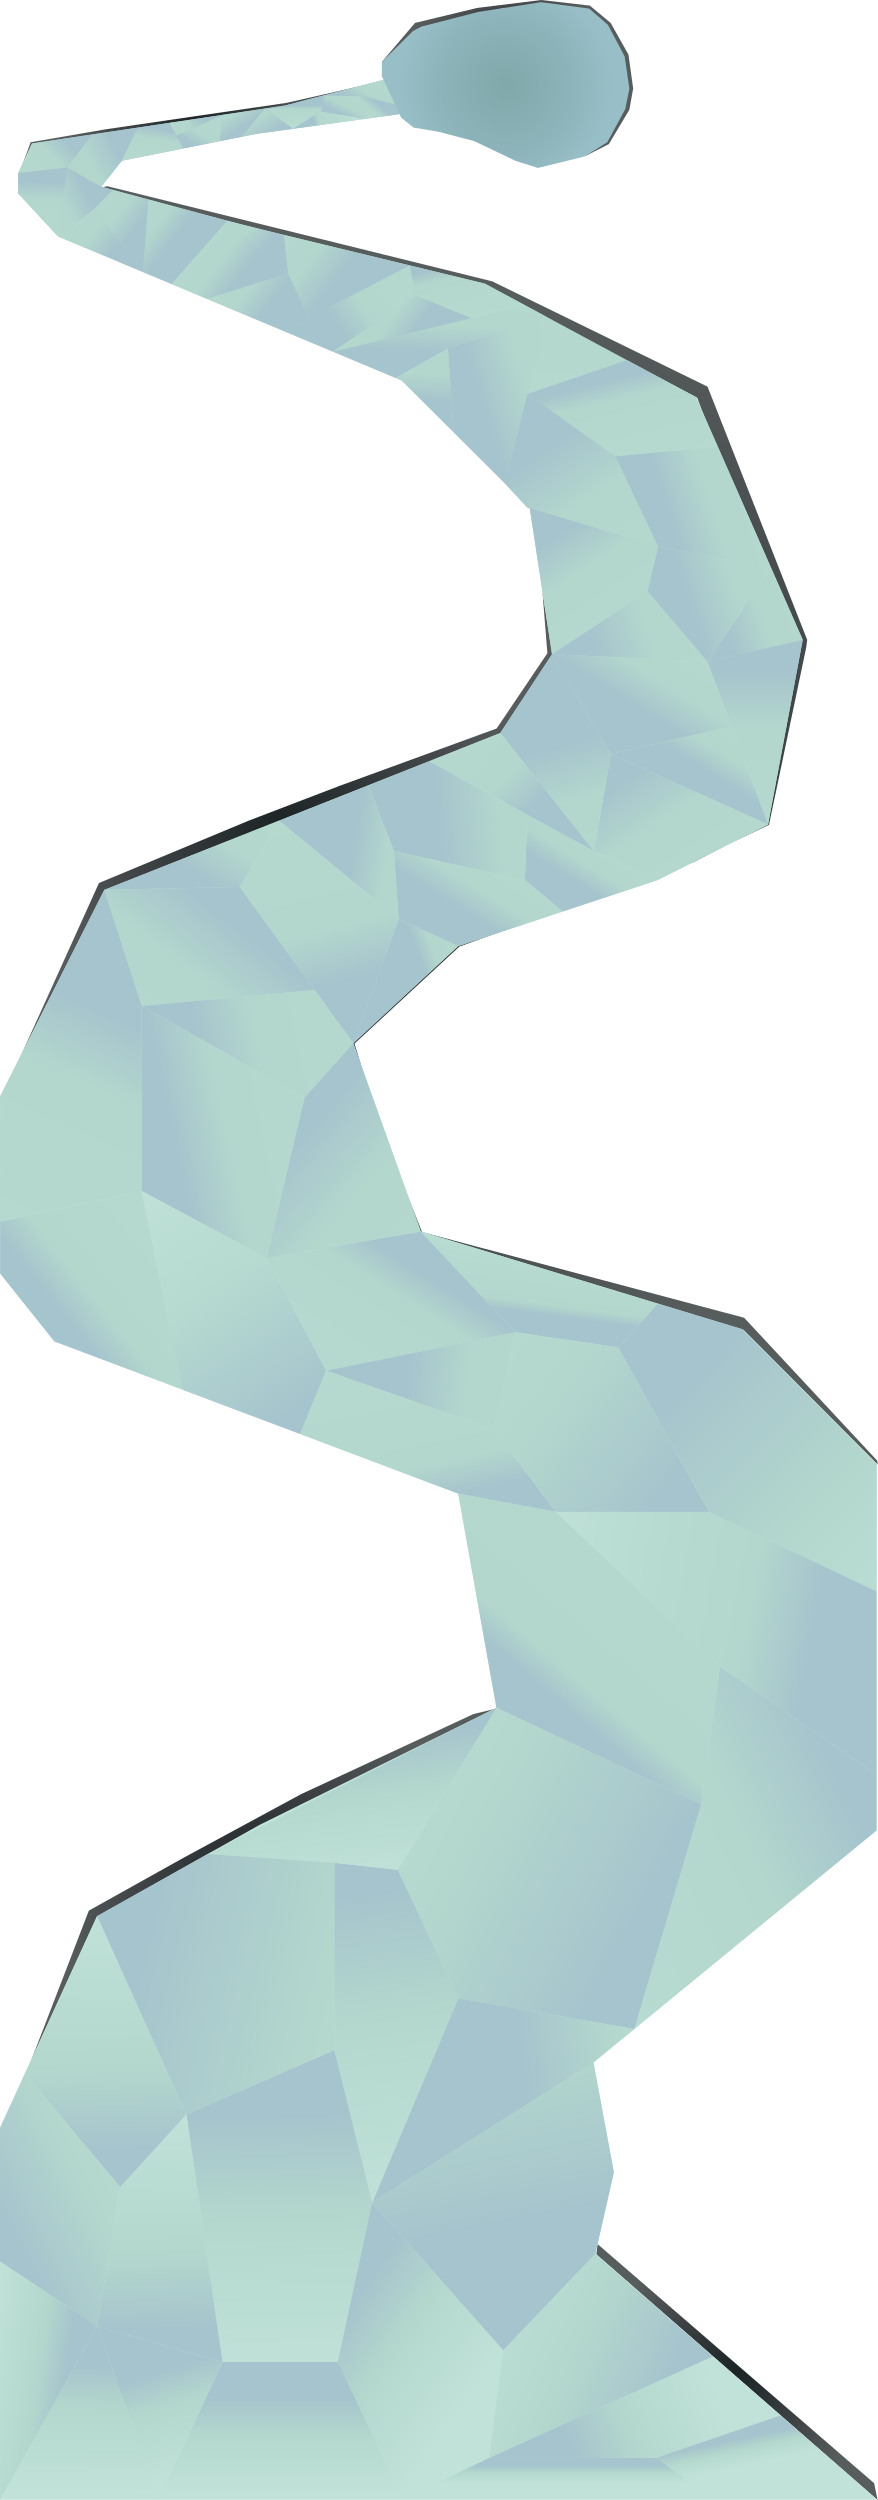
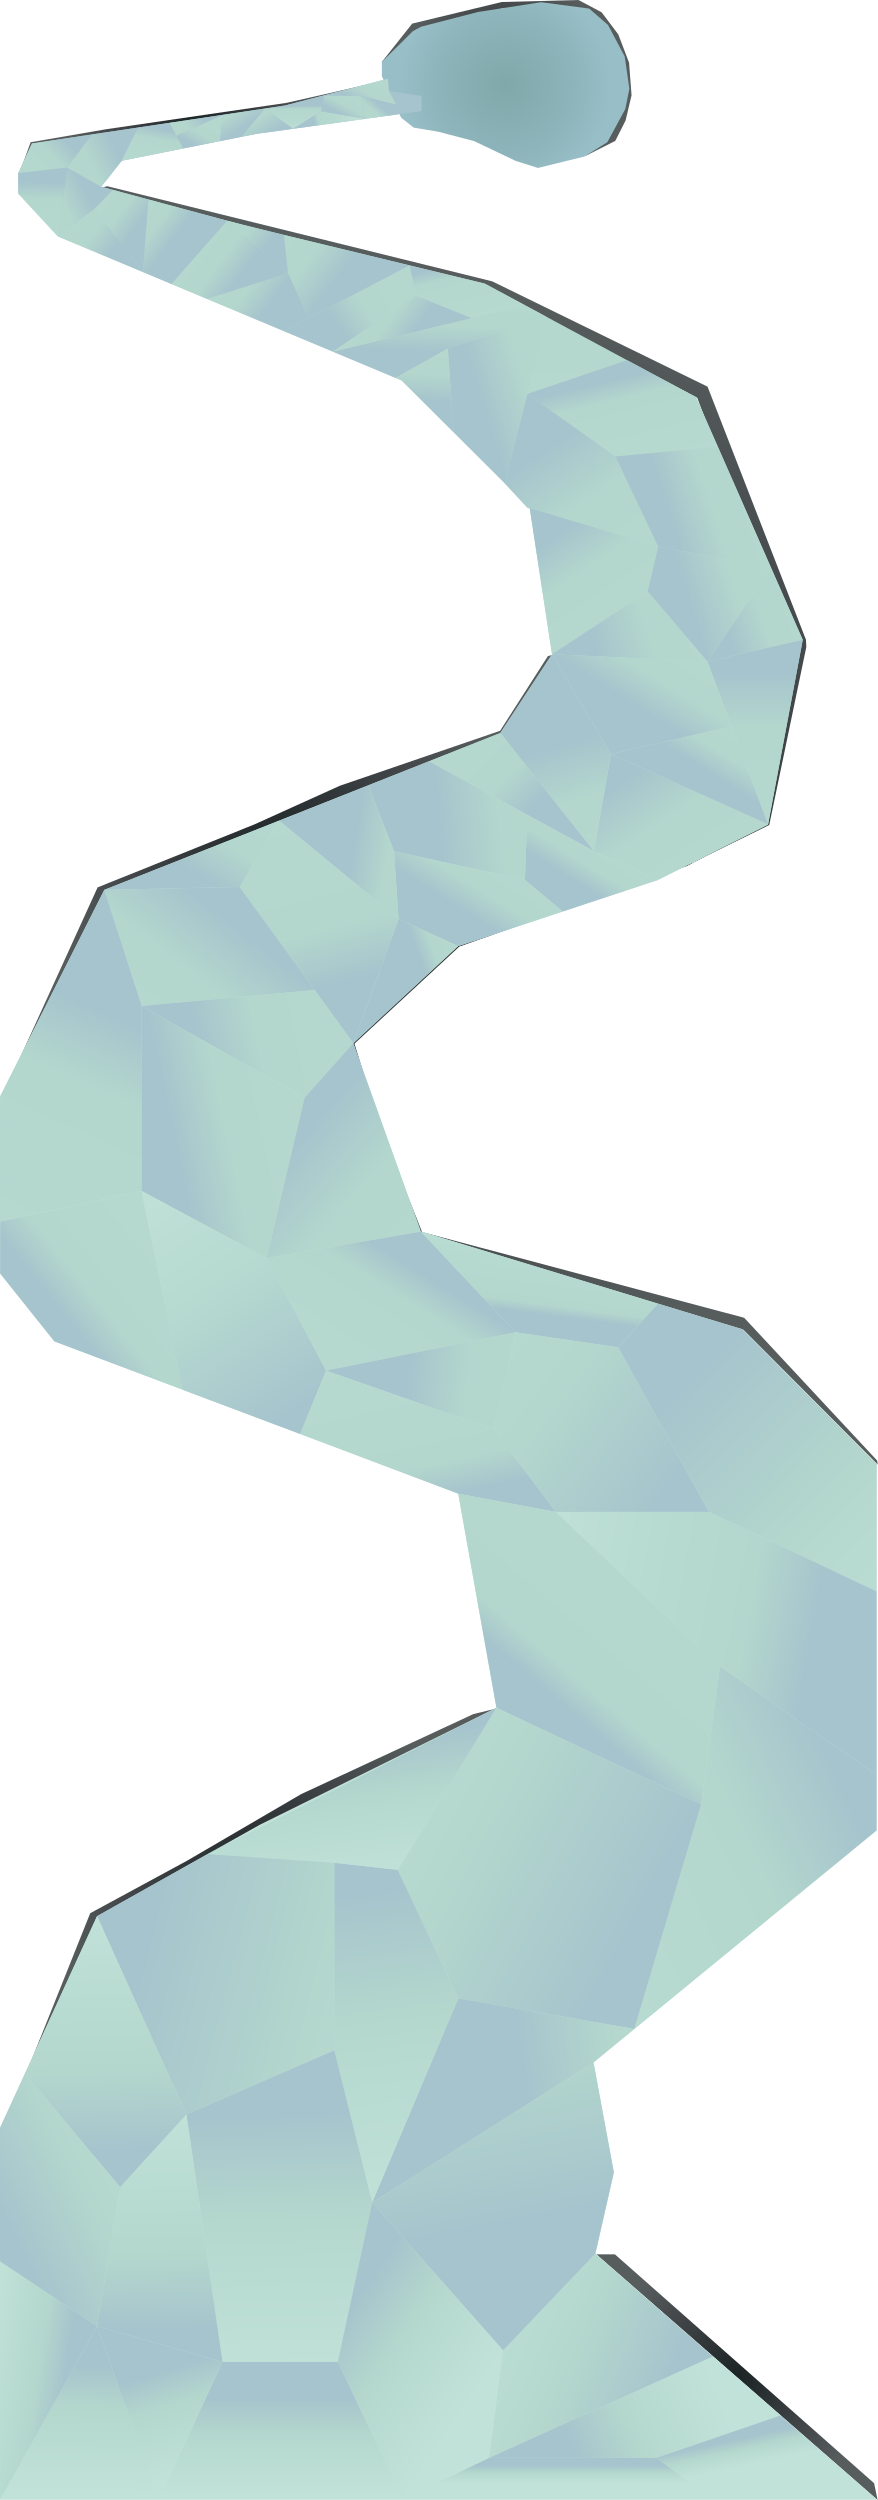
<svg xmlns="http://www.w3.org/2000/svg" xmlns:xlink="http://www.w3.org/1999/xlink" id="Layer_1" data-name="Layer 1" viewBox="0 0 1925.66 5484.66">
  <defs>
-     <style>.cls-1{fill:url(#radial-gradient);}.cls-2{fill:url(#radial-gradient-2);}.cls-3{fill:url(#radial-gradient-3);}.cls-4{fill:url(#radial-gradient-4);}.cls-5{fill:url(#radial-gradient-5);}.cls-6{fill:url(#radial-gradient-6);}.cls-7{fill:url(#linear-gradient);}.cls-8{fill:url(#linear-gradient-2);}.cls-9{fill:url(#linear-gradient-3);}.cls-10{fill:url(#linear-gradient-4);}.cls-11{fill:url(#linear-gradient-5);}.cls-12{fill:url(#linear-gradient-6);}.cls-13{fill:url(#linear-gradient-7);}.cls-14{fill:url(#linear-gradient-8);}.cls-15{fill:url(#linear-gradient-9);}.cls-16{fill:url(#linear-gradient-10);}.cls-17{fill:url(#linear-gradient-11);}.cls-18{fill:url(#linear-gradient-12);}.cls-19{fill:url(#linear-gradient-13);}.cls-20{fill:url(#linear-gradient-14);}.cls-21{fill:url(#linear-gradient-15);}.cls-22{fill:url(#linear-gradient-16);}.cls-23{fill:url(#linear-gradient-17);}.cls-24{fill:url(#linear-gradient-18);}.cls-25{fill:url(#linear-gradient-19);}.cls-26{fill:url(#linear-gradient-20);}.cls-27{fill:url(#linear-gradient-21);}.cls-28{fill:url(#linear-gradient-22);}.cls-29{fill:url(#linear-gradient-23);}.cls-30{fill:url(#linear-gradient-24);}.cls-31{fill:url(#linear-gradient-25);}.cls-32{fill:url(#linear-gradient-26);}.cls-33{fill:url(#linear-gradient-27);}.cls-34{fill:url(#linear-gradient-28);}.cls-35{fill:url(#linear-gradient-29);}.cls-36{fill:url(#linear-gradient-30);}.cls-37{fill:url(#linear-gradient-31);}.cls-38{fill:url(#linear-gradient-32);}.cls-39{fill:url(#linear-gradient-33);}.cls-40{fill:url(#linear-gradient-34);}.cls-41{fill:url(#linear-gradient-35);}.cls-42{fill:url(#linear-gradient-36);}.cls-43{fill:url(#linear-gradient-37);}.cls-44{fill:url(#linear-gradient-38);}.cls-45{fill:url(#linear-gradient-39);}.cls-46{fill:url(#linear-gradient-40);}.cls-47{fill:url(#linear-gradient-41);}.cls-48{fill:url(#linear-gradient-42);}.cls-49{fill:url(#linear-gradient-43);}.cls-50{fill:url(#linear-gradient-44);}.cls-51{fill:url(#linear-gradient-45);}.cls-52{fill:url(#linear-gradient-46);}.cls-53{fill:url(#linear-gradient-47);}.cls-54{fill:url(#linear-gradient-48);}.cls-55{fill:url(#linear-gradient-49);}.cls-56{fill:url(#linear-gradient-50);}.cls-57{fill:url(#linear-gradient-51);}.cls-58{fill:url(#linear-gradient-52);}.cls-59{fill:url(#linear-gradient-53);}.cls-60{fill:url(#linear-gradient-54);}.cls-61{fill:url(#linear-gradient-55);}.cls-62{fill:url(#linear-gradient-56);}.cls-63{fill:url(#linear-gradient-57);}.cls-64{fill:url(#linear-gradient-58);}.cls-65{fill:url(#linear-gradient-59);}.cls-66{fill:url(#linear-gradient-60);}.cls-67{fill:url(#linear-gradient-61);}.cls-68{fill:url(#linear-gradient-62);}.cls-69{fill:url(#linear-gradient-63);}.cls-70{fill:url(#linear-gradient-64);}.cls-71{fill:url(#linear-gradient-65);}.cls-72{fill:url(#linear-gradient-66);}.cls-73{fill:url(#linear-gradient-67);}.cls-74{fill:url(#linear-gradient-68);}.cls-75{fill:url(#linear-gradient-69);}.cls-76{fill:url(#linear-gradient-70);}.cls-77{fill:url(#linear-gradient-71);}.cls-78{fill:url(#linear-gradient-72);}.cls-79{fill:url(#linear-gradient-73);}.cls-80{fill:url(#linear-gradient-74);}.cls-81{fill:url(#linear-gradient-75);}.cls-82{fill:url(#linear-gradient-76);}.cls-83{fill:url(#linear-gradient-77);}.cls-84{fill:url(#linear-gradient-78);}.cls-85{fill:url(#linear-gradient-79);}.cls-86{fill:url(#linear-gradient-80);}.cls-87{fill:url(#linear-gradient-81);}.cls-88{fill:url(#linear-gradient-82);}.cls-89{fill:url(#linear-gradient-83);}.cls-90{fill:url(#radial-gradient-7);}</style>
-     <radialGradient id="radial-gradient" cx="1113.41" cy="171.04" r="229.41" gradientUnits="userSpaceOnUse">
+     <radialGradient id="radial-gradient" cx="1111.63" cy="171.04" r="228.34" gradientUnits="userSpaceOnUse">
      <stop offset="0" stop-color="#1b2324" />
      <stop offset="0.64" stop-color="#43474a" />
      <stop offset="1" stop-color="#575d5d" />
    </radialGradient>
    <radialGradient id="radial-gradient-2" cx="433.09" cy="280.99" r="285.16" xlink:href="#radial-gradient" />
    <radialGradient id="radial-gradient-3" cx="1072.88" cy="1810.86" r="1160.55" xlink:href="#radial-gradient" />
-     <radialGradient id="radial-gradient-4" cx="1616.81" cy="5203.91" r="294.95" xlink:href="#radial-gradient" />
-     <radialGradient id="radial-gradient-5" cx="619.64" cy="1828.45" r="563.25" xlink:href="#radial-gradient" />
+     <radialGradient id="radial-gradient-4" cx="1616.81" cy="5215.16" r="289.66" xlink:href="#radial-gradient" />
+     <radialGradient id="radial-gradient-5" cx="619.64" cy="1897.95" r="531.74" xlink:href="#radial-gradient" />
    <radialGradient id="radial-gradient-6" cx="574.09" cy="4148.88" r="462.87" xlink:href="#radial-gradient" />
+     <radialGradient id="radial-gradient-7" cx="1109.24" cy="186.65" r="231.06" gradientUnits="userSpaceOnUse">
+       <stop offset="0" stop-color="#80a8aa" />
+       <stop offset="0.64" stop-color="#8db4ba" />
+       <stop offset="1" stop-color="#98bec7" />
+     </radialGradient>
    <linearGradient id="linear-gradient" x1="961.54" y1="373.54" x2="961.54" y2="1805.33" gradientUnits="userSpaceOnUse">
      <stop offset="0.02" stop-color="#a6c4cd" />
      <stop offset="0.12" stop-color="#b3d7cd" />
      <stop offset="0.5" stop-color="#b6dad0" />
      <stop offset="1" stop-color="#c1e2d9" />
    </linearGradient>
    <linearGradient id="linear-gradient-2" x1="962.65" y1="781.97" x2="985.7" y2="224.39" xlink:href="#linear-gradient" />
    <linearGradient id="linear-gradient-3" x1="1045.68" y1="911.94" x2="2027.12" y2="598.56" xlink:href="#linear-gradient" />
    <linearGradient id="linear-gradient-4" x1="1342.23" y1="825.74" x2="1445.78" y2="1250.41" xlink:href="#linear-gradient" />
    <linearGradient id="linear-gradient-5" x1="1183.71" y1="963.82" x2="1968.63" y2="2137.01" xlink:href="#linear-gradient" />
    <linearGradient id="linear-gradient-6" x1="1219.35" y1="1155.61" x2="1749.37" y2="1947.81" xlink:href="#linear-gradient" />
    <linearGradient id="linear-gradient-7" x1="1453.51" y1="1145.24" x2="2362.47" y2="855" xlink:href="#linear-gradient" />
    <linearGradient id="linear-gradient-8" x1="1285.35" y1="1438.53" x2="2443.58" y2="1068.69" xlink:href="#linear-gradient" />
    <linearGradient id="linear-gradient-9" x1="1493.11" y1="1326.86" x2="2483.17" y2="1010.73" xlink:href="#linear-gradient" />
    <linearGradient id="linear-gradient-10" x1="1575.95" y1="1372.96" x2="2349.31" y2="1126.02" xlink:href="#linear-gradient" />
    <linearGradient id="linear-gradient-11" x1="1656.55" y1="1454.33" x2="1656.55" y2="2626.61" xlink:href="#linear-gradient" />
    <linearGradient id="linear-gradient-12" x1="1381.24" y1="1557.32" x2="1782.88" y2="915.27" xlink:href="#linear-gradient" />
    <linearGradient id="linear-gradient-13" x1="1536.04" y1="1694.03" x2="1806.67" y2="1261.41" xlink:href="#linear-gradient" />
    <linearGradient id="linear-gradient-14" x1="1385.62" y1="1674.4" x2="2051.12" y2="2679.61" xlink:href="#linear-gradient" />
    <linearGradient id="linear-gradient-15" x1="1214.99" y1="1617.25" x2="1551.91" y2="2792.31" xlink:href="#linear-gradient" />
    <linearGradient id="linear-gradient-16" x1="1170.84" y1="1787.95" x2="569.39" y2="1197.63" xlink:href="#linear-gradient" />
    <linearGradient id="linear-gradient-17" x1="1251.04" y1="1937.32" x2="1490.29" y2="1554.86" xlink:href="#linear-gradient" />
    <linearGradient id="linear-gradient-18" x1="938.85" y1="1810.45" x2="2253.14" y2="1687.93" xlink:href="#linear-gradient" />
    <linearGradient id="linear-gradient-19" x1="1005.46" y1="2003.69" x2="1315.71" y2="1507.74" xlink:href="#linear-gradient" />
    <linearGradient id="linear-gradient-20" x1="919.49" y1="2116.72" x2="1236.93" y2="1996.99" xlink:href="#linear-gradient" />
    <linearGradient id="linear-gradient-21" x1="761.37" y1="1856.75" x2="1510.4" y2="1976.49" xlink:href="#linear-gradient" />
    <linearGradient id="linear-gradient-22" x1="751.11" y1="2175.6" x2="453.17" y2="1039.52" xlink:href="#linear-gradient" />
    <linearGradient id="linear-gradient-23" x1="398.25" y1="1915.38" x2="867.57" y2="1165.14" xlink:href="#linear-gradient" />
    <linearGradient id="linear-gradient-24" x1="511.15" y1="1995.44" x2="-340.91" y2="3095.32" xlink:href="#linear-gradient" />
    <linearGradient id="linear-gradient-25" x1="417.38" y1="2323.02" x2="1671.13" y2="2053.87" xlink:href="#linear-gradient" />
    <linearGradient id="linear-gradient-26" x1="287.39" y1="2215.16" x2="-358.62" y2="3654.75" xlink:href="#linear-gradient" />
    <linearGradient id="linear-gradient-27" x1="360.51" y1="2502.4" x2="1487" y2="2260.56" xlink:href="#linear-gradient" />
    <linearGradient id="linear-gradient-28" x1="631.31" y1="2482.12" x2="1923.33" y2="3604.27" xlink:href="#linear-gradient" />
    <linearGradient id="linear-gradient-29" x1="931.42" y1="891.09" x2="956.1" y2="294.21" xlink:href="#linear-gradient" />
    <linearGradient id="linear-gradient-30" x1="1010.83" y1="571.96" x2="1075.57" y2="837.5" xlink:href="#linear-gradient" />
    <linearGradient id="linear-gradient-31" x1="727.22" y1="716.59" x2="1292.74" y2="311.56" xlink:href="#linear-gradient" />
    <linearGradient id="linear-gradient-32" x1="902.95" y1="750.36" x2="457.32" y2="413.31" xlink:href="#linear-gradient" />
    <linearGradient id="linear-gradient-33" x1="753.69" y1="614.33" x2="168.74" y2="171.89" xlink:href="#linear-gradient" />
    <linearGradient id="linear-gradient-34" x1="602.18" y1="672.5" x2="144" y2="325.96" xlink:href="#linear-gradient" />
    <linearGradient id="linear-gradient-35" x1="598.74" y1="535.9" x2="202.24" y2="236" xlink:href="#linear-gradient" />
    <linearGradient id="linear-gradient-36" x1="527.39" y1="621.83" x2="100.03" y2="298.59" xlink:href="#linear-gradient" />
    <linearGradient id="linear-gradient-37" x1="388.79" y1="527.54" x2="15.19" y2="244.97" xlink:href="#linear-gradient" />
    <linearGradient id="linear-gradient-38" x1="304.38" y1="505.73" x2="-75.85" y2="218.14" xlink:href="#linear-gradient" />
    <linearGradient id="linear-gradient-39" x1="254.69" y1="554.92" x2="-186.2" y2="221.45" xlink:href="#linear-gradient" />
    <linearGradient id="linear-gradient-40" x1="195.49" y1="414.25" x2="-292.07" y2="655.16" xlink:href="#linear-gradient" />
    <linearGradient id="linear-gradient-41" x1="93.28" y1="393.03" x2="85.63" y2="748.66" xlink:href="#linear-gradient" />
    <linearGradient id="linear-gradient-42" x1="149.35" y1="303.32" x2="-169.95" y2="599.68" xlink:href="#linear-gradient" />
    <linearGradient id="linear-gradient-43" x1="266.1" y1="325.67" x2="-300.5" y2="605.64" xlink:href="#linear-gradient" />
    <linearGradient id="linear-gradient-44" x1="345.01" y1="278.09" x2="307.64" y2="498.58" xlink:href="#linear-gradient" />
    <linearGradient id="linear-gradient-45" x1="450.9" y1="250.56" x2="92.64" y2="427.59" xlink:href="#linear-gradient" />
    <linearGradient id="linear-gradient-46" x1="423.96" y1="323.4" x2="561.17" y2="73.74" xlink:href="#linear-gradient" />
    <linearGradient id="linear-gradient-47" x1="537.73" y1="282.89" x2="340.3" y2="-20.79" xlink:href="#linear-gradient" />
    <linearGradient id="linear-gradient-48" x1="593.26" y1="301.08" x2="370.46" y2="-41.64" xlink:href="#linear-gradient" />
    <linearGradient id="linear-gradient-49" x1="646.39" y1="230.78" x2="646.76" y2="300.92" xlink:href="#linear-gradient" />
    <linearGradient id="linear-gradient-50" x1="688.66" y1="272.86" x2="791.98" y2="239.95" xlink:href="#linear-gradient" />
    <linearGradient id="linear-gradient-51" x1="745.89" y1="253.98" x2="846.62" y2="67.44" xlink:href="#linear-gradient" />
    <linearGradient id="linear-gradient-52" x1="784.14" y1="230.85" x2="924.69" y2="-29.42" xlink:href="#linear-gradient" />
    <linearGradient id="linear-gradient-53" x1="833.96" y1="229.1" x2="726.51" y2="352.59" xlink:href="#linear-gradient" />
    <linearGradient id="linear-gradient-54" x1="142.39" y1="2910.96" x2="734.86" y2="2437.27" xlink:href="#linear-gradient" />
    <linearGradient id="linear-gradient-55" x1="632.1" y1="3116.72" x2="276.21" y2="2573.95" gradientUnits="userSpaceOnUse">
      <stop offset="0.02" stop-color="#a6c4cd" />
      <stop offset="0.5" stop-color="#b6dad0" />
      <stop offset="1" stop-color="#c1e2d9" />
    </linearGradient>
    <linearGradient id="linear-gradient-56" x1="905.63" y1="2765.55" x2="541.07" y2="3352.01" xlink:href="#linear-gradient" />
    <linearGradient id="linear-gradient-57" x1="1169.41" y1="2885.29" x2="1199.01" y2="2662.31" xlink:href="#linear-gradient" />
    <linearGradient id="linear-gradient-58" x1="871.61" y1="3002.35" x2="2173.08" y2="3152.05" xlink:href="#linear-gradient" />
    <linearGradient id="linear-gradient-59" x1="953.35" y1="3299.82" x2="803.65" y2="2590.09" xlink:href="#linear-gradient" />
    <linearGradient id="linear-gradient-60" x1="1480.43" y1="3281.85" x2="529.3" y2="2563.57" gradientUnits="userSpaceOnUse">
      <stop offset="0.02" stop-color="#a6c4cd" />
      <stop offset="0.28" stop-color="#b3d7cd" />
      <stop offset="0.5" stop-color="#b6dad0" />
      <stop offset="1" stop-color="#c1e2d9" />
    </linearGradient>
    <linearGradient id="linear-gradient-61" x1="1493.26" y1="3019.43" x2="2211.54" y2="3725.87" gradientUnits="userSpaceOnUse">
      <stop offset="0.02" stop-color="#a6c4cd" />
      <stop offset="0.41" stop-color="#b3d7cd" />
      <stop offset="0.5" stop-color="#b6dad0" />
      <stop offset="1" stop-color="#c1e2d9" />
    </linearGradient>
    <linearGradient id="linear-gradient-62" x1="1179.48" y1="3725.88" x2="2010.24" y2="2753.05" gradientUnits="userSpaceOnUse">
      <stop offset="0.02" stop-color="#a6c4cd" />
      <stop offset="0.07" stop-color="#b3d7cd" />
      <stop offset="0.5" stop-color="#b6dad0" />
      <stop offset="1" stop-color="#c1e2d9" />
    </linearGradient>
    <linearGradient id="linear-gradient-63" x1="1788.74" y1="3614.25" x2="1109.93" y2="3489.93" gradientUnits="userSpaceOnUse">
      <stop offset="0.02" stop-color="#a6c4cd" />
      <stop offset="0.23" stop-color="#b3d7cd" />
      <stop offset="0.5" stop-color="#b6dad0" />
      <stop offset="1" stop-color="#c1e2d9" />
    </linearGradient>
    <linearGradient id="linear-gradient-64" x1="1852.55" y1="3881.31" x2="812.62" y2="4370.68" xlink:href="#linear-gradient-63" />
    <linearGradient id="linear-gradient-65" x1="1402.11" y1="4241.19" x2="444.24" y2="3727.5" gradientUnits="userSpaceOnUse">
      <stop offset="0.02" stop-color="#a6c4cd" />
      <stop offset="0.38" stop-color="#b3d7cd" />
      <stop offset="0.5" stop-color="#b6dad0" />
      <stop offset="1" stop-color="#c1e2d9" />
    </linearGradient>
    <linearGradient id="linear-gradient-66" x1="1144.04" y1="4573.76" x2="1680.91" y2="4494.58" xlink:href="#linear-gradient-65" />
    <linearGradient id="linear-gradient-67" x1="829.51" y1="4136.96" x2="926.07" y2="4872.74" xlink:href="#linear-gradient-65" />
    <linearGradient id="linear-gradient-68" x1="760.42" y1="3816.97" x2="802.18" y2="4135.16" xlink:href="#linear-gradient-65" />
    <linearGradient id="linear-gradient-69" x1="291.47" y1="4290" x2="1343.97" y2="4564.23" xlink:href="#linear-gradient-65" />
    <linearGradient id="linear-gradient-70" x1="610.34" y1="4630.13" x2="623.85" y2="5230.73" xlink:href="#linear-gradient-65" />
    <linearGradient id="linear-gradient-71" x1="1102.68" y1="4897.22" x2="913.42" y2="3943.22" xlink:href="#linear-gradient-65" />
    <linearGradient id="linear-gradient-72" x1="745.94" y1="5086.5" x2="1027.45" y2="5279.23" xlink:href="#linear-gradient-65" />
    <linearGradient id="linear-gradient-73" x1="1447.01" y1="5281.38" x2="941.04" y2="5059.29" xlink:href="#linear-gradient-65" />
    <linearGradient id="linear-gradient-74" x1="1224.01" y1="5408.55" x2="1224.01" y2="5449.69" xlink:href="#linear-gradient-65" />
    <linearGradient id="linear-gradient-75" x1="1258.06" y1="5388.38" x2="1582.5" y2="5257.06" xlink:href="#linear-gradient-65" />
    <linearGradient id="linear-gradient-76" x1="1660.87" y1="5340.93" x2="1673.86" y2="5401.56" xlink:href="#linear-gradient-65" />
    <linearGradient id="linear-gradient-77" x1="616.22" y1="5259.13" x2="616.22" y2="5473.52" xlink:href="#linear-gradient-65" />
    <linearGradient id="linear-gradient-78" x1="234.55" y1="4725.79" x2="223.13" y2="4176.38" gradientUnits="userSpaceOnUse">
      <stop offset="0.02" stop-color="#a6c4cd" />
      <stop offset="0.33" stop-color="#b3d7cd" />
      <stop offset="0.5" stop-color="#b6dad0" />
      <stop offset="1" stop-color="#c1e2d9" />
    </linearGradient>
    <linearGradient id="linear-gradient-79" x1="350.01" y1="5117.55" x2="339.58" y2="4615.6" xlink:href="#linear-gradient-78" />
    <linearGradient id="linear-gradient-80" x1="178.81" y1="5186.94" x2="174.48" y2="5468.45" xlink:href="#linear-gradient-78" />
    <linearGradient id="linear-gradient-81" x1="367.13" y1="5195.37" x2="438.59" y2="5422.74" xlink:href="#linear-gradient-78" />
    <linearGradient id="linear-gradient-82" x1="10.52" y1="4886.34" x2="534.96" y2="4630.68" xlink:href="#linear-gradient-78" />
    <linearGradient id="linear-gradient-83" x1="140.59" y1="5243.71" x2="-44.61" y2="5215.85" xlink:href="#linear-gradient-78" />
-     <radialGradient id="radial-gradient-7" cx="1109.24" cy="186.65" r="231.06" gradientUnits="userSpaceOnUse">
-       <stop offset="0" stop-color="#80a8aa" />
-       <stop offset="0.64" stop-color="#8db4ba" />
-       <stop offset="1" stop-color="#98bec7" />
-     </radialGradient>
  </defs>
-   <polygon class="cls-1" points="1335.6 316.28 1284.52 342.07 1348.63 266.3 1371.34 207.15 1366.28 140.49 1344.09 82.36 1310.6 37.9 1265.72 18.42 1102.69 18.32 913.04 66.44 843.35 140.29 837.72 135.74 910.42 50.28 1046.75 17.41 1187.12 0 1294.11 12.31 1339.72 50.31 1378.74 119.72 1389.11 194.2 1380.64 240.91 1335.6 316.28" />
-   <polygon class="cls-2" points="823.86 181.33 628.74 225.63 233.08 283.47 67.2 312.04 42.31 380.66 76.42 323.19 634.22 235.89 823.86 181.33" />
-   <polygon class="cls-3" points="912.02 2711.56 811.02 2461.59 769.47 2286.3 1013.57 2060.24 1520.91 1891.86 1684.25 1807.38 1685.22 1791.65 1732.84 1424.79 1529.66 872.66 1073.51 635.24 220.11 412.15 235.4 408.52 1080.09 617.3 1080.97 617.74 1552.19 848.24 1553.56 851.55 1770.85 1403.66 1768.98 1419.28 1687.04 1809.5 1547.28 1876.11 1506.54 1897.37 1007.66 2076.66 777.66 2289.66 832.2 2467.52 926 2702.97 1632.58 2891 1924.38 3204.28 1925.66 3213.19 1923.07 3210.59 1631.06 2917.41 912.02 2711.56" />
-   <polygon class="cls-4" points="1308.32 4945.66 1310.98 4923.16 1917.71 5447.84 1925.32 5484.66 1308.32 4945.66" />
-   <polygon class="cls-5" points="1213.24 1436.29 1189.97 1297.29 1200.86 1433.06 1089.55 1598.18 745.54 1723.84 545.51 1800.43 217.14 1937.16 26.04 2359.62 241.3 1963.91 1109.24 1609.15 1213.24 1436.29" />
-   <polygon class="cls-6" points="1091.32 3747.66 1038.64 3760.39 660.66 3936.05 403.27 4075.35 194.92 4191.62 56.87 4550.11 234.04 4233.31 990.6 3821.95 1091.32 3747.66" />
-   <polygon class="cls-7" points="925.09 210.66 853.09 199.66 851.09 172.66 625.11 231.49 70.09 314.66 40.09 379.66 40.09 424.66 127.09 518.66 881.09 834.66 1162.09 1114.66 1211.09 1435.66 1097.61 1608.15 228.8 1952.24 0.09 2405.66 0.09 2793.66 119.09 2942.66 1005.09 3276.66 1089.09 3746.66 569.96 4003.22 212.91 4203.83 0 4668.34 0.09 5483.66 1923.09 5483.66 1306.09 4944.66 1346.73 4765.98 1302.09 4524.66 1923.09 4015.66 1923.09 3212.19 1628.5 2916.41 923.09 2701.66 775.09 2288.66 1005.09 2075.66 1443.09 1930.66 1685.03 1808.88 1761.09 1403.66 1527.09 871.66 1063.48 622.22 533.09 493.66 222.09 409.66 267.09 352.66 562.09 293.66 925.09 243.66 925.09 210.66" />
-   <polygon class="cls-8" points="730.29 771.46 1151.55 669.61 1199.02 695.29 982.63 764.56 867.82 829.1 730.29 771.46" />
-   <polygon class="cls-9" points="995.21 948.38 982.63 764.56 1199.02 695.29 1154.04 874.88 1107.21 1059.98 995.21 948.38" />
-   <polygon class="cls-10" points="1375.52 790.11 1156.72 864.3 1350.02 1001.29 1574.78 980.08 1527.02 871.29 1375.52 790.11" />
-   <polygon class="cls-11" points="1157.02 1114.29 1444.02 1199.29 1350.02 1001.29 1157.02 864.29 1107.02 1060.29 1157.02 1114.29" />
-   <polygon class="cls-12" points="1444.02 1199.29 1421.02 1297.29 1211.02 1435.29 1162.09 1114.66 1444.02 1199.29" />
-   <polygon class="cls-13" points="1444.02 1199.29 1691.81 1246.15 1575.02 980.29 1350.02 1001.29 1444.02 1199.29" />
-   <polygon class="cls-14" points="1211.02 1435.29 1552.02 1451.29 1421.02 1297.29 1211.02 1435.29" />
-   <polygon class="cls-15" points="1552.02 1451.29 1691.81 1246.15 1444.02 1199.29 1421.02 1297.29 1552.02 1451.29" />
-   <polygon class="cls-16" points="1761.09 1403.66 1552.02 1451.29 1691.81 1246.15 1761.09 1403.66" />
-   <polygon class="cls-17" points="1552.02 1451.29 1685.03 1808.88 1761.09 1403.66 1552.02 1451.29" />
-   <polygon class="cls-18" points="1211.02 1435.29 1340.28 1653.95 1605.01 1593.75 1552.02 1451.29 1211.02 1435.29" />
-   <polygon class="cls-19" points="1685.03 1808.88 1340.28 1653.95 1605.01 1593.75 1685.03 1808.88" />
-   <polygon class="cls-20" points="1340.28 1653.95 1303.05 1867.46 1443.09 1930.66 1685.03 1808.88 1340.28 1653.95" />
-   <polygon class="cls-21" points="1097.61 1608.15 1303.05 1867.46 1340.28 1653.95 1211.02 1435.29 1097.61 1608.15" />
-   <polygon class="cls-22" points="940.92 1670.21 1303.05 1867.46 1097.61 1608.15 940.92 1670.21" />
-   <polygon class="cls-23" points="1156.72 1787.75 1151.55 1930.66 1234.41 1999.74 1443.09 1930.66 1303.05 1867.46 1156.72 1787.75" />
-   <polygon class="cls-24" points="1151.55 1930.66 864.2 1867.46 808.04 1722.84 940.92 1670.21 1156.72 1787.75 1151.55 1930.66" />
-   <polygon class="cls-25" points="864.2 1867.46 874.51 2016.22 1005.09 2075.66 1234.41 1999.74 1151.55 1930.66 864.2 1867.46" />
-   <polygon class="cls-26" points="874.51 2016.22 775.09 2288.66 1005.09 2075.66 874.51 2016.22" />
-   <polygon class="cls-27" points="612.11 1800.43 874.51 2016.22 864.2 1867.46 808.04 1722.84 612.11 1800.43" />
-   <polygon class="cls-28" points="612.11 1800.43 525.64 1945.76 775.09 2288.66 874.51 2016.22 612.11 1800.43" />
-   <polygon class="cls-29" points="525.64 1945.76 228.8 1952.24 612.11 1800.43 525.64 1945.76" />
-   <polygon class="cls-30" points="228.8 1952.24 310.81 2206.99 690.21 2171.98 525.64 1945.76 228.8 1952.24" />
-   <polygon class="cls-31" points="775.09 2288.66 668.28 2408.06 310.81 2206.99 690.21 2171.98 775.09 2288.66" />
-   <polygon class="cls-32" points="310.81 2206.99 310.81 2612.69 0 2679.52 0.09 2405.66 228.8 1952.24 310.81 2206.99" />
-   <polygon class="cls-33" points="668.28 2408.06 585.06 2760.27 310.81 2612.69 310.81 2206.99 668.28 2408.06" />
-   <polygon class="cls-34" points="585.06 2760.27 923.09 2701.66 775.09 2288.66 668.28 2408.06 585.06 2760.27" />
-   <polygon class="cls-35" points="867.82 829.1 982.63 764.56 995.21 948.38 881.09 834.66 867.82 829.1" />
-   <polygon class="cls-36" points="1034.23 697.97 912.63 648.73 898.32 582.19 1063.48 622.22 1151.55 669.61 1034.23 697.97" />
-   <polygon class="cls-37" points="898.32 582.19 622.82 726.42 730.29 771.46 912.63 648.73 898.32 582.19" />
-   <polygon class="cls-38" points="730.29 771.46 912.63 648.73 1034.23 697.97 730.29 771.46" />
-   <polygon class="cls-39" points="622.82 515.41 631.99 599.75 677.16 697.97 898.32 582.19 622.82 515.41" />
-   <polygon class="cls-40" points="453.85 655.61 631.99 599.75 677.16 697.97 622.82 726.42 453.85 655.61" />
-   <polygon class="cls-41" points="498.36 484.28 631.99 599.75 622.82 515.41 498.36 484.28" />
-   <polygon class="cls-42" points="376.19 623.06 498.36 484.28 631.99 599.75 453.85 655.61 376.19 623.06" />
-   <polygon class="cls-43" points="325.46 437.58 313.66 596.85 376.19 623.06 498.36 484.28 325.46 437.58" />
-   <polygon class="cls-44" points="247.42 416.5 206.57 458.27 313.66 596.85 325.46 437.58 247.42 416.5" />
-   <polygon class="cls-45" points="127.09 518.66 206.57 458.27 313.66 596.85 127.09 518.66" />
-   <polygon class="cls-46" points="222.09 409.66 147.3 367.45 127.09 518.66 206.57 458.27 247.42 416.5 222.09 409.66" />
-   <polygon class="cls-47" points="147.3 367.45 40.09 379.66 40.09 424.66 127.09 518.66 147.3 367.45" />
-   <polygon class="cls-48" points="147.3 367.45 202.61 294.8 70.09 314.66 40.09 379.66 147.3 367.45" />
-   <polygon class="cls-49" points="222.09 409.66 147.3 367.45 202.61 294.8 302.51 279.83 267.09 352.66 222.09 409.66" />
-   <polygon class="cls-50" points="372.05 269.41 402.24 325.63 267.09 352.66 302.51 279.83 372.05 269.41" />
-   <polygon class="cls-51" points="387.26 297.75 488.91 251.9 372.05 269.41 387.26 297.75" />
-   <polygon class="cls-52" points="402.24 325.63 482.35 309.61 488.91 251.9 387.26 297.75 402.24 325.63" />
-   <polygon class="cls-53" points="488.91 251.9 581.33 238.05 530.4 300 482.35 309.61 488.91 251.9" />
-   <polygon class="cls-54" points="562.09 293.66 643.33 282.47 581.33 238.05 530.4 300 562.09 293.66" />
-   <polygon class="cls-55" points="581.33 238.05 643.33 282.47 704.47 244.14 711.37 209.03 625.11 231.49 581.33 238.05" />
-   <polygon class="cls-56" points="704.47 244.14 801.02 260.75 643.33 282.47 704.47 244.14" />
-   <polygon class="cls-57" points="711.37 209.03 791.4 210.94 801.02 260.75 704.47 244.14 711.37 209.03" />
-   <polygon class="cls-58" points="791.4 210.94 869.38 229.59 853.09 199.66 851.09 172.66 711.37 209.03 791.4 210.94" />
-   <polygon class="cls-59" points="801.02 260.75 873.47 250.77 869.38 229.59 791.4 210.94 801.02 260.75" />
-   <polygon class="cls-60" points="310.43 2612.97 400.79 3048.86 119.43 2942.97 0.43 2793.97 0.43 2679.97 310.43 2612.97" />
-   <polygon class="cls-61" points="585.43 2759.97 715.43 3006.97 658.64 3146.06 400.43 3048.97 310.43 2612.97 585.43 2759.97" />
-   <polygon class="cls-62" points="923.43 2701.97 1131.43 2922.97 715.43 3006.97 585.43 2759.97 923.43 2701.97" />
-   <polygon class="cls-63" points="1131.43 2922.97 1356.43 2955.97 1443.09 2859.97 923.43 2701.97 1131.43 2922.97" />
-   <polygon class="cls-64" points="715.43 3006.97 1083.43 3135.97 1131.43 2922.97 715.43 3006.97" />
-   <polygon class="cls-65" points="1083.43 3135.97 1219.43 3316.97 1005.43 3276.97 658.43 3145.97 715.43 3006.97 1083.43 3135.97" />
-   <polygon class="cls-66" points="1219.43 3316.97 1555.43 3316.97 1356.43 2955.97 1131.43 2922.97 1083.43 3135.97 1219.43 3316.97" />
-   <polygon class="cls-67" points="1555.43 3316.97 1923.09 3491.49 1923.43 3211.97 1628.43 2915.97 1443.43 2859.97 1356.43 2955.97 1555.43 3316.97" />
-   <polygon class="cls-68" points="1219.43 3316.97 1579.66 3656.61 1538.22 3958.52 1089.09 3746.66 1005.43 3276.97 1219.43 3316.97" />
-   <polygon class="cls-69" points="1579.66 3656.61 1923.09 3893.4 1923.09 3491.49 1555.43 3316.97 1219.43 3316.97 1579.66 3656.61" />
-   <polygon class="cls-70" points="1538.22 3958.52 1391.47 4451.4 1923.09 4015.66 1923.09 3893.4 1579.66 3656.61 1538.22 3958.52" />
-   <polygon class="cls-71" points="1089.09 3746.66 872.45 4102.17 1005.43 4384.12 1391.47 4451.4 1538.22 3958.52 1089.09 3746.66" />
-   <polygon class="cls-72" points="1005.43 4384.12 816.45 4832.16 1302.09 4524.66 1391.47 4451.4 1005.43 4384.12" />
-   <polygon class="cls-73" points="816.45 4832.16 733.41 4498.06 733.41 4086.72 872.45 4102.17 1005.43 4384.12 816.45 4832.16" />
-   <polygon class="cls-74" points="733.41 4086.72 455.41 4067.58 1089.09 3746.66 872.45 4102.17 733.41 4086.72" />
-   <polygon class="cls-75" points="212.91 4203.83 408.97 4639.04 733.41 4498.06 733.41 4086.72 455.41 4067.58 212.91 4203.83" />
-   <polygon class="cls-76" points="408.97 4639.04 488.15 5181.7 741.13 5181.7 816.45 4832.16 733.41 4498.06 408.97 4639.04" />
-   <polygon class="cls-77" points="816.45 4832.16 1103.96 5156.6 1306.09 4944.66 1346.73 4765.98 1302.09 4524.66 816.45 4832.16" />
-   <polygon class="cls-78" points="741.13 5181.7 884.04 5483.66 1073.3 5392.2 1103.96 5156.6 816.45 4832.16 741.13 5181.7" />
-   <polygon class="cls-79" points="1563.97 5169.94 1073.3 5392.2 1103.96 5156.6 1306.09 4944.66 1563.97 5169.94" />
-   <polygon class="cls-80" points="1073.3 5392.2 1440.22 5392.2 1563.97 5483.66 884.04 5483.66 1073.3 5392.2" />
-   <polygon class="cls-81" points="1440.22 5392.2 1712 5299.26 1563.97 5169.94 1073.3 5392.2 1440.22 5392.2" />
-   <polygon class="cls-82" points="1923.09 5483.66 1712 5299.26 1440.22 5392.2 1563.97 5483.66 1923.09 5483.66" />
-   <polygon class="cls-83" points="488.15 5181.7 348.4 5483.66 884.04 5483.66 741.13 5181.7 488.15 5181.7" />
-   <polygon class="cls-84" points="54.65 4549.11 263.63 4798.54 408.97 4639.04 212.91 4203.83 54.65 4549.11" />
-   <polygon class="cls-85" points="263.63 4798.54 212.91 5103.4 488.15 5181.7 408.97 4639.04 263.63 4798.54" />
-   <polygon class="cls-86" points="212.91 5103.4 0.09 5483.66 348.4 5483.66 212.91 5103.4" />
-   <polygon class="cls-87" points="212.91 5103.4 488.15 5181.7 348.4 5483.66 212.91 5103.4" />
-   <polygon class="cls-88" points="212.91 5103.4 0.09 4961.49 0 4668.34 54.65 4549.11 263.63 4798.54 212.91 5103.4" />
-   <polygon class="cls-89" points="212.91 5103.4 0.09 4961.49 0.09 5483.66 212.91 5103.4" />
-   <polygon class="cls-90" points="837.72 135.74 905.9 68.27 924.06 58.46 1048.75 26.24 1187.06 4.86 1292.66 18.83 1333.88 54.7 1370.52 123.94 1380.77 194.81 1371.79 239.22 1332.47 311.93 1282.56 343.3 1180.15 368.45 1131.58 353.13 1040.41 309.66 961.41 288.99 907.41 279.96 880.16 258.35 837.76 167.23 837.72 135.74" />
+   <polygon points="1349.9 309.06 1284.52 342.07 1348.63 266.3 1371.34 207.15 1366.28 140.49 1344.09 82.36 1310.6 37.9 1265.72 18.42 1102.69 18.32 913.04 66.44 843.35 140.29 837.72 135.74 904.3 51.76 1100.85 4.36 1269.03 0 1319.91 26.99 1356.46 75.52 1380.09 137.4 1385.54 209.22 1372.43 264.45 1349.9 309.06" style="fill:url(#radial-gradient)" />
+   <polygon points="823.86 181.33 628.74 225.63 233.08 283.47 67.2 312.04 42.31 380.66 76.42 323.19 634.22 235.89 823.86 181.33" style="fill:url(#radial-gradient-2)" />
+   <polygon points="912.02 2711.56 811.02 2461.59 769.47 2286.3 1013.57 2060.24 1520.91 1891.86 1682.35 1804.89 1685.22 1791.65 1732.84 1424.79 1529.66 872.66 1073.51 635.24 220.11 412.15 235.4 408.52 1080.09 617.3 1080.97 617.74 1552.19 848.24 1553.56 851.55 1768.12 1403.31 1768.98 1419.28 1687.6 1809.88 1548.66 1878.21 1506.72 1900.01 1007.66 2076.66 777.66 2289.66 832.2 2467.52 926 2702.97 1632.58 2891 1924.38 3204.28 1925.66 3213.19 1923.07 3210.59 1631.06 2917.41 912.02 2711.56" style="fill:url(#radial-gradient-3)" />
+   <polygon points="1308.32 4945.66 1348.96 4945.66 1917.71 5447.84 1925.32 5484.66 1308.32 4945.66" style="fill:url(#radial-gradient-4)" />
+   <polygon points="1213.24 1436.29 1201.95 1439.44 1097.1 1603.24 745.54 1723.84 557.64 1808.85 214.15 1946.76 26.04 2359.62 241.3 1963.91 1109.24 1609.15 1213.24 1436.29" style="fill:url(#radial-gradient-5)" />
+   <polygon points="1091.32 3747.66 1038.64 3760.39 660.66 3936.05 411.2 4081.68 197.9 4197.28 56.87 4550.11 234.04 4233.31 990.6 3821.95 1091.32 3747.66" style="fill:url(#radial-gradient-6)" />
+   <polygon points="837.72 135.74 905.9 68.27 924.06 58.46 1048.75 26.24 1187.06 4.86 1292.66 18.83 1333.88 54.7 1370.52 123.94 1380.77 194.81 1371.79 239.22 1332.47 311.93 1282.56 343.3 1180.15 368.45 1131.58 353.13 1040.41 309.66 961.41 288.99 907.41 279.96 880.16 258.35 837.76 167.23 837.72 135.74" style="fill:url(#radial-gradient-7)" />
+   <polygon points="925.09 210.66 853.09 199.66 851.09 172.66 625.11 231.49 70.09 314.66 40.09 379.66 40.09 424.66 127.09 518.66 881.09 834.66 1162.09 1114.66 1211.09 1435.66 1097.61 1608.15 228.8 1952.24 0.09 2405.66 0.09 2793.66 119.09 2942.66 1005.09 3276.66 1089.09 3746.66 569.96 4003.22 212.91 4203.83 0 4668.34 0.09 5483.66 1923.09 5483.66 1306.09 4944.66 1346.73 4765.98 1302.09 4524.66 1923.09 4015.66 1923.09 3212.19 1628.5 2916.41 923.09 2701.66 775.09 2288.66 1005.09 2075.66 1443.09 1930.66 1685.03 1808.88 1761.09 1403.66 1527.09 871.66 1063.48 622.22 533.09 493.66 222.09 409.66 267.09 352.66 562.09 293.66 925.09 243.66 925.09 210.66" style="fill:url(#linear-gradient)" />
+   <polygon points="730.29 771.46 1151.55 669.61 1199.02 695.29 982.63 764.56 867.82 829.1 730.29 771.46" style="fill:url(#linear-gradient-2)" />
+   <polygon points="995.21 948.38 982.63 764.56 1199.02 695.29 1154.04 874.88 1107.21 1059.98 995.21 948.38" style="fill:url(#linear-gradient-3)" />
+   <polygon points="1375.52 790.11 1156.72 864.3 1350.02 1001.29 1574.78 980.08 1527.02 871.29 1375.52 790.11" style="fill:url(#linear-gradient-4)" />
+   <polygon points="1157.02 1114.29 1444.02 1199.29 1350.02 1001.29 1157.02 864.29 1107.02 1060.29 1157.02 1114.29" style="fill:url(#linear-gradient-5)" />
+   <polygon points="1444.02 1199.29 1421.02 1297.29 1211.02 1435.29 1162.09 1114.66 1444.02 1199.29" style="fill:url(#linear-gradient-6)" />
+   <polygon points="1444.02 1199.29 1691.81 1246.15 1575.02 980.29 1350.02 1001.29 1444.02 1199.29" style="fill:url(#linear-gradient-7)" />
+   <polygon points="1211.02 1435.29 1552.02 1451.29 1421.02 1297.29 1211.02 1435.29" style="fill:url(#linear-gradient-8)" />
+   <polygon points="1552.02 1451.29 1691.81 1246.15 1444.02 1199.29 1421.02 1297.29 1552.02 1451.29" style="fill:url(#linear-gradient-9)" />
+   <polygon points="1761.09 1403.66 1552.02 1451.29 1691.81 1246.15 1761.09 1403.66" style="fill:url(#linear-gradient-10)" />
+   <polygon points="1552.02 1451.29 1685.03 1808.88 1761.09 1403.66 1552.02 1451.29" style="fill:url(#linear-gradient-11)" />
+   <polygon points="1211.02 1435.29 1340.28 1653.95 1605.01 1593.75 1552.02 1451.29 1211.02 1435.29" style="fill:url(#linear-gradient-12)" />
+   <polygon points="1685.03 1808.88 1340.28 1653.95 1605.01 1593.75 1685.03 1808.88" style="fill:url(#linear-gradient-13)" />
+   <polygon points="1340.28 1653.95 1303.05 1867.46 1443.09 1930.66 1685.03 1808.88 1340.28 1653.95" style="fill:url(#linear-gradient-14)" />
+   <polygon points="1097.61 1608.15 1303.05 1867.46 1340.28 1653.95 1211.02 1435.29 1097.61 1608.15" style="fill:url(#linear-gradient-15)" />
+   <polygon points="940.92 1670.21 1303.05 1867.46 1097.61 1608.15 940.92 1670.21" style="fill:url(#linear-gradient-16)" />
+   <polygon points="1156.72 1787.75 1151.55 1930.66 1234.41 1999.74 1443.09 1930.66 1303.05 1867.46 1156.72 1787.75" style="fill:url(#linear-gradient-17)" />
+   <polygon points="1151.55 1930.66 864.2 1867.46 808.04 1722.84 940.92 1670.21 1156.72 1787.75 1151.55 1930.66" style="fill:url(#linear-gradient-18)" />
+   <polygon points="864.2 1867.46 874.51 2016.22 1005.09 2075.66 1234.41 1999.74 1151.55 1930.66 864.2 1867.46" style="fill:url(#linear-gradient-19)" />
+   <polygon points="874.51 2016.22 775.09 2288.66 1005.09 2075.66 874.51 2016.22" style="fill:url(#linear-gradient-20)" />
+   <polygon points="612.11 1800.43 874.51 2016.22 864.2 1867.46 808.04 1722.84 612.11 1800.43" style="fill:url(#linear-gradient-21)" />
+   <polygon points="612.11 1800.43 525.64 1945.76 775.09 2288.66 874.51 2016.22 612.11 1800.43" style="fill:url(#linear-gradient-22)" />
+   <polygon points="525.64 1945.76 228.8 1952.24 612.11 1800.43 525.64 1945.76" style="fill:url(#linear-gradient-23)" />
+   <polygon points="228.8 1952.24 310.81 2206.99 690.21 2171.98 525.64 1945.76 228.8 1952.24" style="fill:url(#linear-gradient-24)" />
+   <polygon points="775.09 2288.66 668.28 2408.06 310.81 2206.99 690.21 2171.98 775.09 2288.66" style="fill:url(#linear-gradient-25)" />
+   <polygon points="310.81 2206.99 310.81 2612.69 0 2679.52 0.09 2405.66 228.8 1952.24 310.81 2206.99" style="fill:url(#linear-gradient-26)" />
+   <polygon points="668.28 2408.06 585.06 2760.27 310.81 2612.69 310.81 2206.99 668.28 2408.06" style="fill:url(#linear-gradient-27)" />
+   <polygon points="585.06 2760.27 923.09 2701.66 775.09 2288.66 668.28 2408.06 585.06 2760.27" style="fill:url(#linear-gradient-28)" />
+   <polygon points="867.82 829.1 982.63 764.56 995.21 948.38 881.09 834.66 867.82 829.1" style="fill:url(#linear-gradient-29)" />
+   <polygon points="1034.23 697.97 912.63 648.73 898.32 582.19 1063.48 622.22 1151.55 669.61 1034.23 697.97" style="fill:url(#linear-gradient-30)" />
+   <polygon points="898.32 582.19 622.82 726.42 730.29 771.46 912.63 648.73 898.32 582.19" style="fill:url(#linear-gradient-31)" />
+   <polygon points="730.29 771.46 912.63 648.73 1034.23 697.97 730.29 771.46" style="fill:url(#linear-gradient-32)" />
+   <polygon points="622.82 515.41 631.99 599.75 677.16 697.97 898.32 582.19 622.82 515.41" style="fill:url(#linear-gradient-33)" />
+   <polygon points="453.85 655.61 631.99 599.75 677.16 697.97 622.82 726.42 453.85 655.61" style="fill:url(#linear-gradient-34)" />
+   <polygon points="498.36 484.28 631.99 599.75 622.82 515.41 498.36 484.28" style="fill:url(#linear-gradient-35)" />
+   <polygon points="376.19 623.06 498.36 484.28 631.99 599.75 453.85 655.61 376.19 623.06" style="fill:url(#linear-gradient-36)" />
+   <polygon points="325.46 437.58 313.66 596.85 376.19 623.06 498.36 484.28 325.46 437.58" style="fill:url(#linear-gradient-37)" />
+   <polygon points="247.42 416.5 206.57 458.27 313.66 596.85 325.46 437.58 247.42 416.5" style="fill:url(#linear-gradient-38)" />
+   <polygon points="127.09 518.66 206.57 458.27 313.66 596.85 127.09 518.66" style="fill:url(#linear-gradient-39)" />
+   <polygon points="222.09 409.66 147.3 367.45 127.09 518.66 206.57 458.27 247.42 416.5 222.09 409.66" style="fill:url(#linear-gradient-40)" />
+   <polygon points="147.3 367.45 40.09 379.66 40.09 424.66 127.09 518.66 147.3 367.45" style="fill:url(#linear-gradient-41)" />
+   <polygon points="147.3 367.45 202.61 294.8 70.09 314.66 40.09 379.66 147.3 367.45" style="fill:url(#linear-gradient-42)" />
+   <polygon points="222.09 409.66 147.3 367.45 202.61 294.8 302.51 279.83 267.09 352.66 222.09 409.66" style="fill:url(#linear-gradient-43)" />
+   <polygon points="372.05 269.41 402.24 325.63 267.09 352.66 302.51 279.83 372.05 269.41" style="fill:url(#linear-gradient-44)" />
+   <polygon points="387.26 297.75 488.91 251.9 372.05 269.41 387.26 297.75" style="fill:url(#linear-gradient-45)" />
+   <polygon points="402.24 325.63 482.35 309.61 488.91 251.9 387.26 297.75 402.24 325.63" style="fill:url(#linear-gradient-46)" />
+   <polygon points="488.91 251.9 581.33 238.05 530.4 300 482.35 309.61 488.91 251.9" style="fill:url(#linear-gradient-47)" />
+   <polygon points="562.09 293.66 643.33 282.47 581.33 238.05 530.4 300 562.09 293.66" style="fill:url(#linear-gradient-48)" />
+   <polygon points="581.33 238.05 643.33 282.47 704.47 244.14 711.37 209.03 625.11 231.49 581.33 238.05" style="fill:url(#linear-gradient-49)" />
+   <polygon points="704.47 244.14 801.02 260.75 643.33 282.47 704.47 244.14" style="fill:url(#linear-gradient-50)" />
+   <polygon points="711.37 209.03 791.4 210.94 801.02 260.75 704.47 244.14 711.37 209.03" style="fill:url(#linear-gradient-51)" />
+   <polygon points="791.4 210.94 869.38 229.59 853.09 199.66 851.09 172.66 711.37 209.03 791.4 210.94" style="fill:url(#linear-gradient-52)" />
+   <polygon points="801.02 260.75 873.47 250.77 869.38 229.59 791.4 210.94 801.02 260.75" style="fill:url(#linear-gradient-53)" />
+   <polygon points="310.43 2612.97 400.79 3048.86 119.43 2942.97 0.43 2793.97 0.43 2679.97 310.43 2612.97" style="fill:url(#linear-gradient-54)" />
+   <polygon points="585.43 2759.97 715.43 3006.97 658.64 3146.06 400.43 3048.97 310.43 2612.97 585.43 2759.97" style="fill:url(#linear-gradient-55)" />
+   <polygon points="923.43 2701.97 1131.43 2922.97 715.43 3006.97 585.43 2759.97 923.43 2701.97" style="fill:url(#linear-gradient-56)" />
+   <polygon points="1131.43 2922.97 1356.43 2955.97 1443.09 2859.97 923.43 2701.97 1131.43 2922.97" style="fill:url(#linear-gradient-57)" />
+   <polygon points="715.43 3006.97 1083.43 3135.97 1131.43 2922.97 715.43 3006.97" style="fill:url(#linear-gradient-58)" />
+   <polygon points="1083.43 3135.97 1219.43 3316.97 1005.43 3276.97 658.43 3145.97 715.43 3006.97 1083.43 3135.97" style="fill:url(#linear-gradient-59)" />
+   <polygon points="1219.43 3316.97 1555.43 3316.97 1356.43 2955.97 1131.43 2922.97 1083.43 3135.97 1219.43 3316.97" style="fill:url(#linear-gradient-60)" />
+   <polygon points="1555.43 3316.97 1923.09 3491.49 1923.43 3211.97 1628.43 2915.97 1443.43 2859.97 1356.43 2955.97 1555.43 3316.97" style="fill:url(#linear-gradient-61)" />
+   <polygon points="1219.43 3316.97 1579.66 3656.61 1538.22 3958.52 1089.09 3746.66 1005.43 3276.97 1219.43 3316.97" style="fill:url(#linear-gradient-62)" />
+   <polygon points="1579.66 3656.61 1923.09 3893.4 1923.09 3491.49 1555.43 3316.97 1219.43 3316.97 1579.66 3656.61" style="fill:url(#linear-gradient-63)" />
+   <polygon points="1538.22 3958.52 1391.47 4451.4 1923.09 4015.66 1923.09 3893.4 1579.66 3656.61 1538.22 3958.52" style="fill:url(#linear-gradient-64)" />
+   <polygon points="1089.09 3746.66 872.45 4102.17 1005.43 4384.12 1391.47 4451.4 1538.22 3958.52 1089.09 3746.66" style="fill:url(#linear-gradient-65)" />
+   <polygon points="1005.43 4384.12 816.45 4832.16 1302.09 4524.66 1391.47 4451.4 1005.43 4384.12" style="fill:url(#linear-gradient-66)" />
+   <polygon points="816.45 4832.16 733.41 4498.06 733.41 4086.72 872.45 4102.17 1005.43 4384.12 816.45 4832.16" style="fill:url(#linear-gradient-67)" />
+   <polygon points="733.41 4086.72 455.41 4067.58 1089.09 3746.66 872.45 4102.17 733.41 4086.72" style="fill:url(#linear-gradient-68)" />
+   <polygon points="212.91 4203.83 408.97 4639.04 733.41 4498.06 733.41 4086.72 455.41 4067.58 212.91 4203.83" style="fill:url(#linear-gradient-69)" />
+   <polygon points="408.97 4639.04 488.15 5181.7 741.13 5181.7 816.45 4832.16 733.41 4498.06 408.97 4639.04" style="fill:url(#linear-gradient-70)" />
+   <polygon points="816.45 4832.16 1103.96 5156.6 1306.09 4944.66 1346.73 4765.98 1302.09 4524.66 816.45 4832.16" style="fill:url(#linear-gradient-71)" />
+   <polygon points="741.13 5181.7 884.04 5483.66 1073.3 5392.2 1103.96 5156.6 816.45 4832.16 741.13 5181.7" style="fill:url(#linear-gradient-72)" />
+   <polygon points="1563.97 5169.94 1073.3 5392.2 1103.96 5156.6 1306.09 4944.66 1563.97 5169.94" style="fill:url(#linear-gradient-73)" />
+   <polygon points="1073.3 5392.2 1440.22 5392.2 1563.97 5483.66 884.04 5483.66 1073.3 5392.2" style="fill:url(#linear-gradient-74)" />
+   <polygon points="1440.22 5392.2 1712 5299.26 1563.97 5169.94 1073.3 5392.2 1440.22 5392.2" style="fill:url(#linear-gradient-75)" />
+   <polygon points="1923.09 5483.66 1712 5299.26 1440.22 5392.2 1563.97 5483.66 1923.09 5483.66" style="fill:url(#linear-gradient-76)" />
+   <polygon points="488.15 5181.7 348.4 5483.66 884.04 5483.66 741.13 5181.7 488.15 5181.7" style="fill:url(#linear-gradient-77)" />
+   <polygon points="54.65 4549.11 263.63 4798.54 408.97 4639.04 212.91 4203.83 54.65 4549.11" style="fill:url(#linear-gradient-78)" />
+   <polygon points="263.63 4798.54 212.91 5103.4 488.15 5181.7 408.97 4639.04 263.63 4798.54" style="fill:url(#linear-gradient-79)" />
+   <polygon points="212.91 5103.4 0.09 5483.66 348.4 5483.66 212.91 5103.4" style="fill:url(#linear-gradient-80)" />
+   <polygon points="212.91 5103.4 488.15 5181.7 348.4 5483.66 212.91 5103.4" style="fill:url(#linear-gradient-81)" />
+   <polygon points="212.91 5103.4 0.09 4961.49 0 4668.34 54.65 4549.11 263.63 4798.54 212.91 5103.4" style="fill:url(#linear-gradient-82)" />
+   <polygon points="212.91 5103.4 0.09 4961.49 0.09 5483.66 212.91 5103.4" style="fill:url(#linear-gradient-83)" />
</svg>
